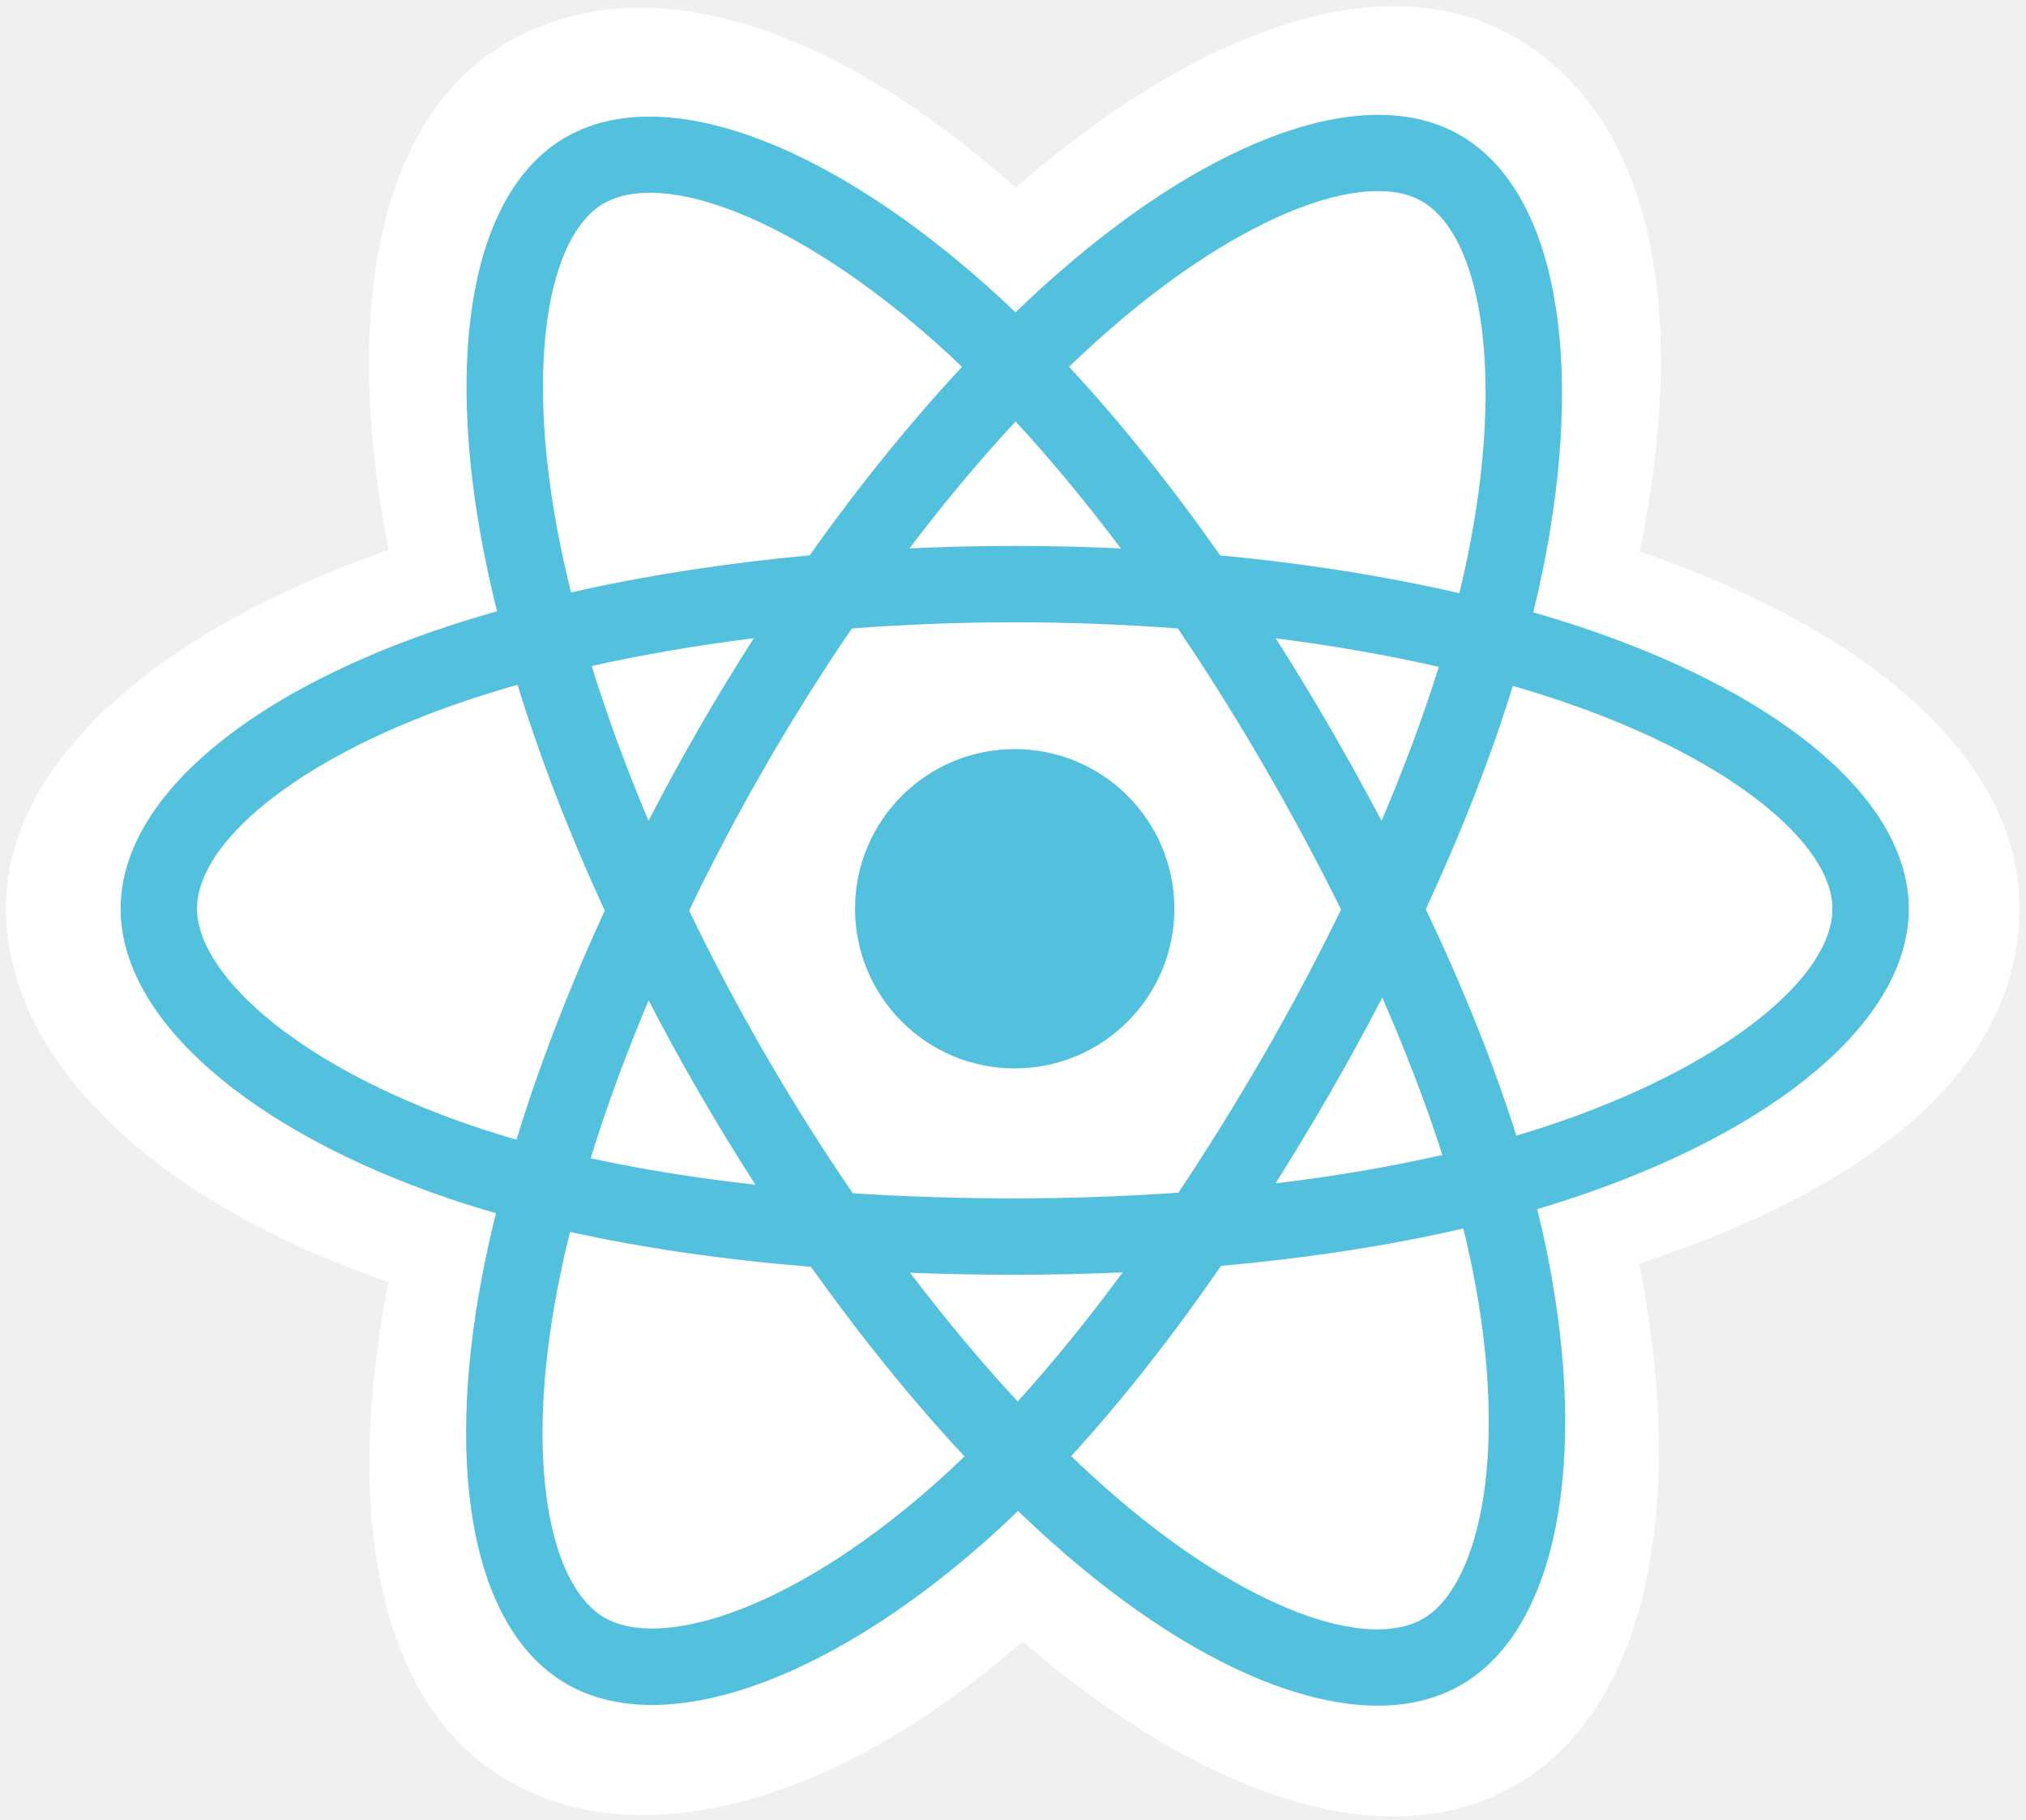
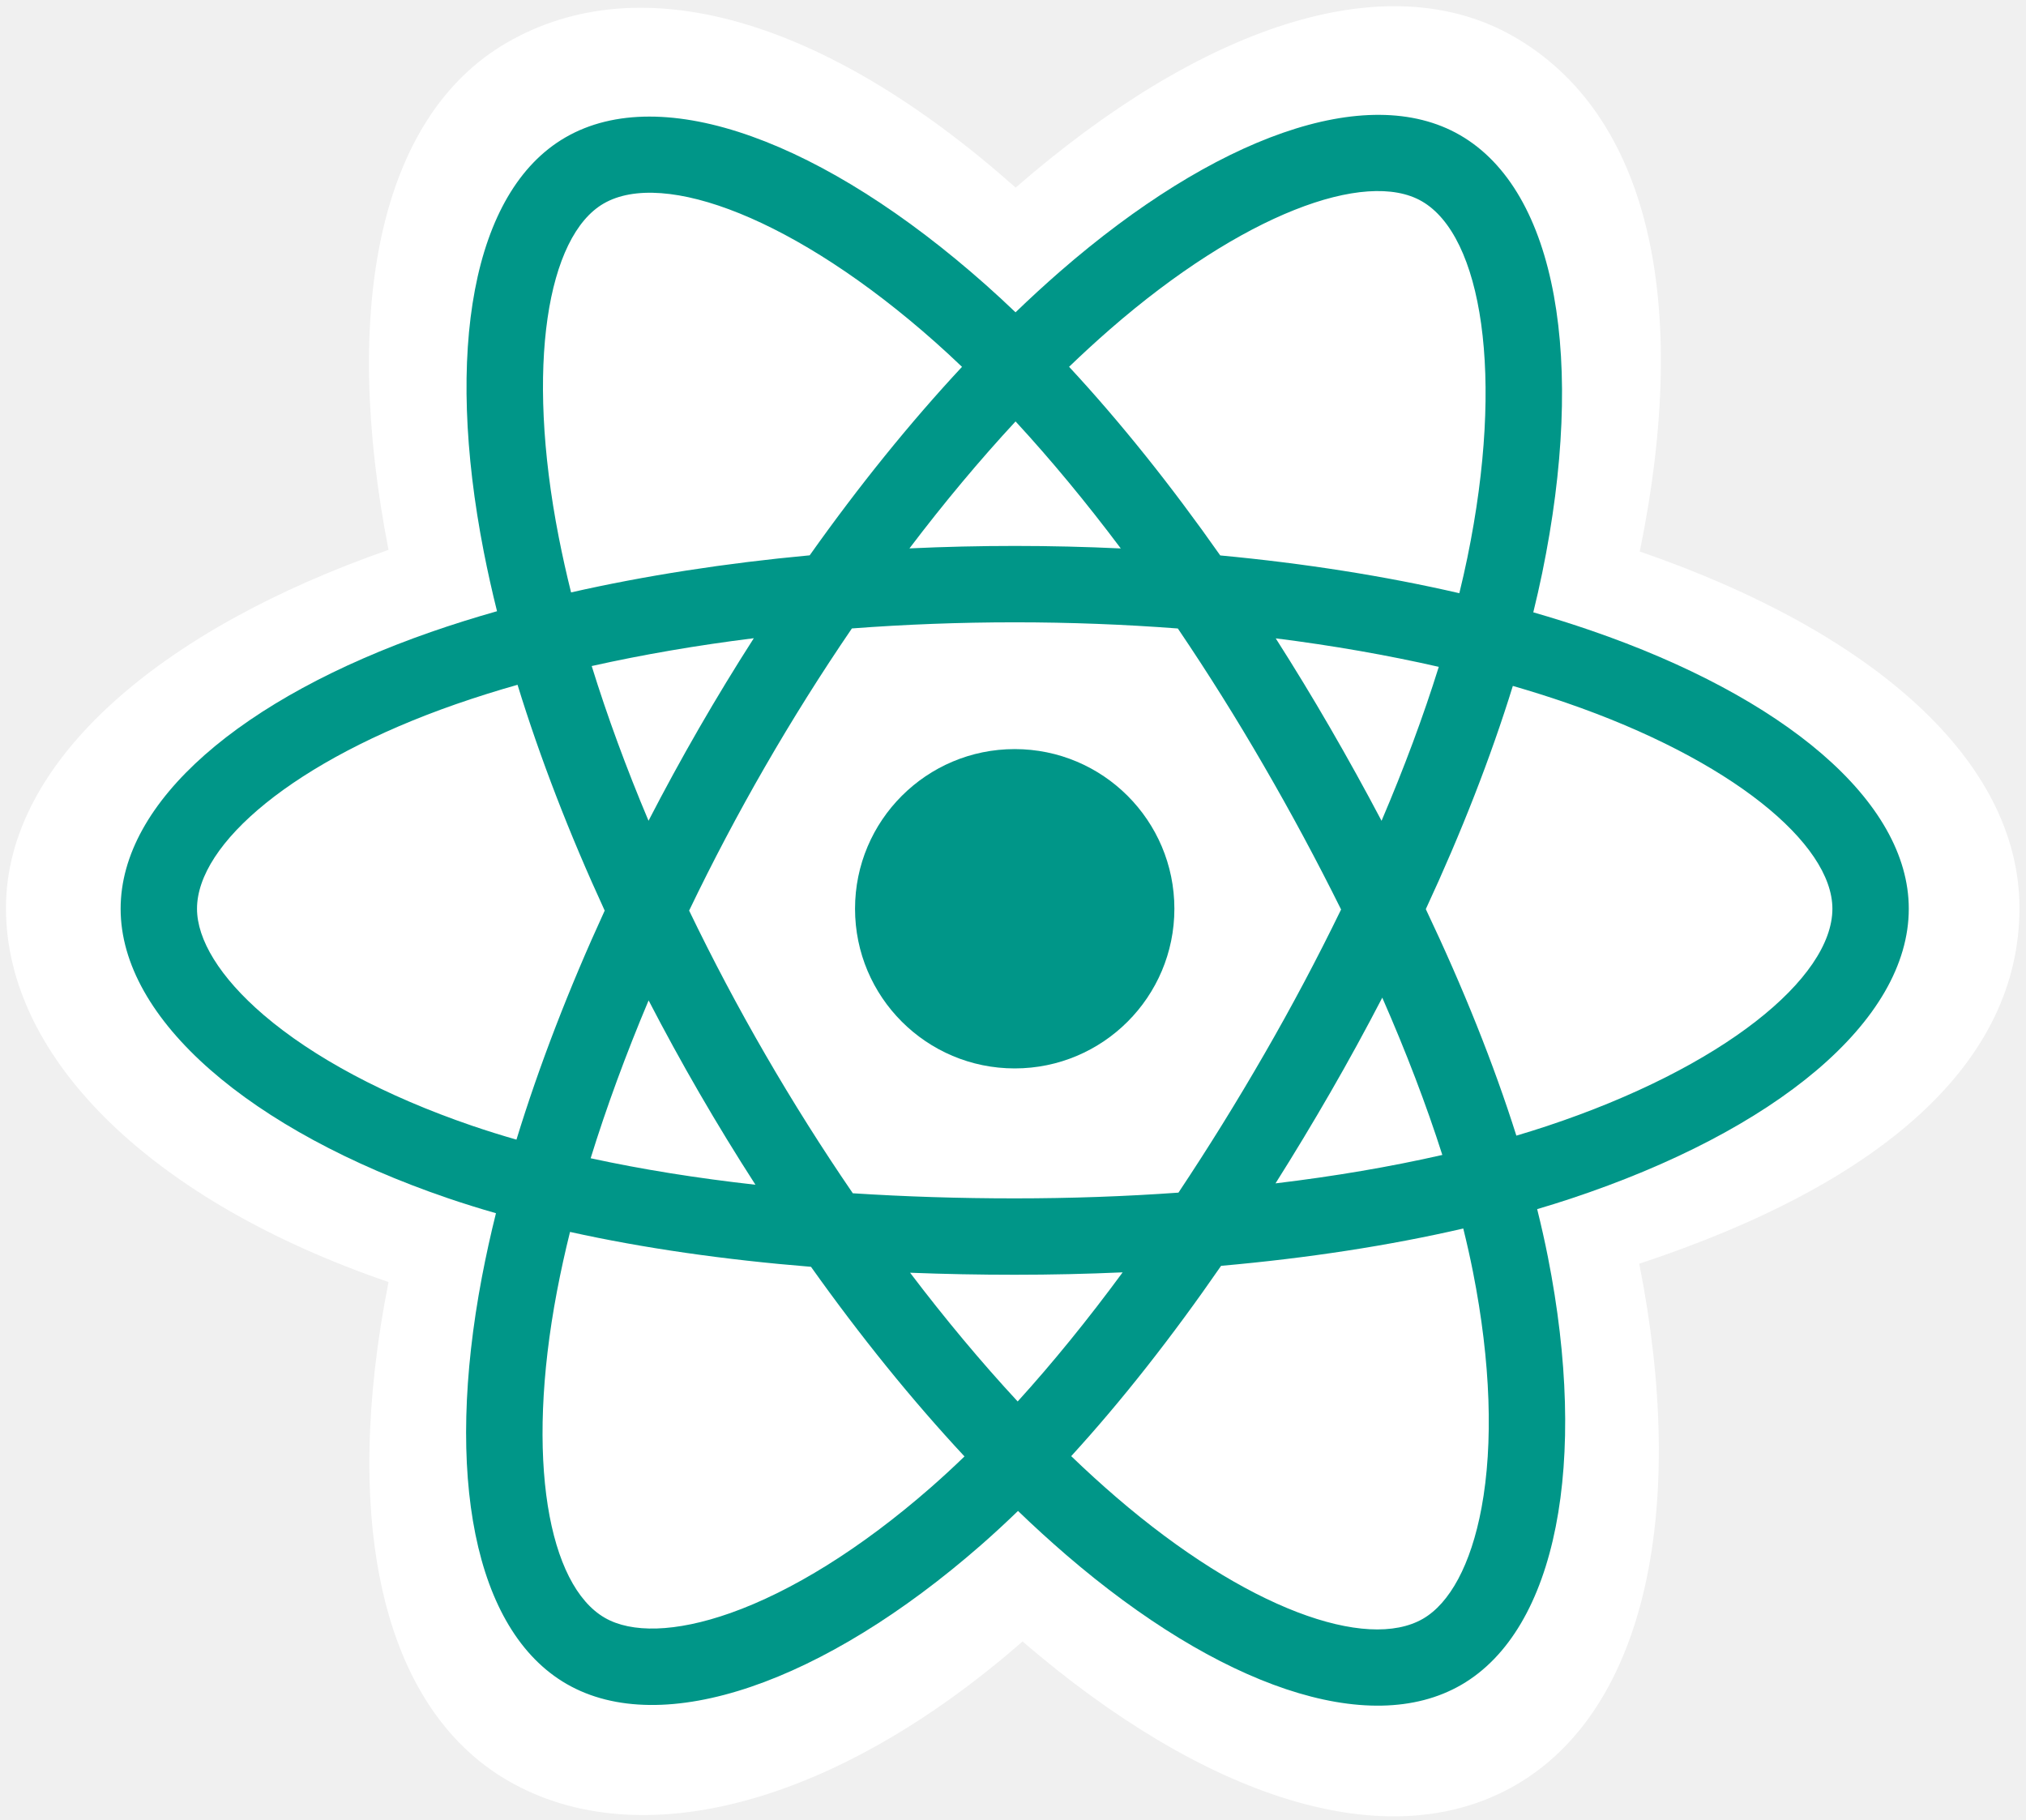
<svg xmlns="http://www.w3.org/2000/svg" width="2500" height="2246" viewBox="0 0 256 230" preserveAspectRatio="xMinYMin meet">
  <path d="M.754 114.75c0 19.215 18.763 37.152 48.343 47.263-5.907 29.737-1.058 53.706 15.136 63.045 16.645 9.6 41.443 2.955 64.98-17.62 22.943 19.744 46.13 27.514 62.31 18.148 16.63-9.627 21.687-35.221 15.617-65.887 30.81-10.186 48.044-25.481 48.044-44.949 0-18.769-18.797-35.006-47.979-45.052 6.535-31.933.998-55.32-15.867-65.045-16.259-9.376-39.716-1.204-62.996 19.056C104.122 2.205 80.897-4.36 64.05 5.392 47.806 14.795 43.171 39.2 49.097 69.487 20.515 79.452.754 96.057.754 114.75z" fill="#FFF" />
-   <path d="M201.025 79.674a151.364 151.364 0 0 0-7.274-2.292 137.5 137.5 0 0 0 1.124-4.961c5.506-26.728 1.906-48.26-10.388-55.348-11.787-6.798-31.065.29-50.535 17.233a151.136 151.136 0 0 0-5.626 5.163 137.573 137.573 0 0 0-3.744-3.458c-20.405-18.118-40.858-25.752-53.139-18.643-11.776 6.817-15.264 27.06-10.307 52.39a150.91 150.91 0 0 0 1.67 7.484c-2.894.822-5.689 1.698-8.363 2.63-23.922 8.34-39.2 21.412-39.2 34.97 0 14.004 16.4 28.05 41.318 36.566a128.44 128.44 0 0 0 6.11 1.91 147.813 147.813 0 0 0-1.775 8.067c-4.726 24.89-1.035 44.653 10.71 51.428 12.131 6.995 32.491-.195 52.317-17.525 1.567-1.37 3.14-2.823 4.715-4.346a148.34 148.34 0 0 0 6.108 5.573c19.204 16.525 38.17 23.198 49.905 16.405 12.12-7.016 16.058-28.247 10.944-54.078-.39-1.973-.845-3.988-1.355-6.04 1.43-.422 2.833-.858 4.202-1.312 25.904-8.582 42.757-22.457 42.757-36.648 0-13.607-15.77-26.767-40.174-35.168z" fill="#53C1DE" />
+   <path d="M201.025 79.674a151.364 151.364 0 0 0-7.274-2.292 137.5 137.5 0 0 0 1.124-4.961c5.506-26.728 1.906-48.26-10.388-55.348-11.787-6.798-31.065.29-50.535 17.233a151.136 151.136 0 0 0-5.626 5.163 137.573 137.573 0 0 0-3.744-3.458c-20.405-18.118-40.858-25.752-53.139-18.643-11.776 6.817-15.264 27.06-10.307 52.39a150.91 150.91 0 0 0 1.67 7.484c-2.894.822-5.689 1.698-8.363 2.63-23.922 8.34-39.2 21.412-39.2 34.97 0 14.004 16.4 28.05 41.318 36.566a128.44 128.44 0 0 0 6.11 1.91 147.813 147.813 0 0 0-1.775 8.067c-4.726 24.89-1.035 44.653 10.71 51.428 12.131 6.995 32.491-.195 52.317-17.525 1.567-1.37 3.14-2.823 4.715-4.346a148.34 148.34 0 0 0 6.108 5.573c19.204 16.525 38.17 23.198 49.905 16.405 12.12-7.016 16.058-28.247 10.944-54.078-.39-1.973-.845-3.988-1.355-6.04 1.43-.422 2.833-.858 4.202-1.312 25.904-8.582 42.757-22.457 42.757-36.648 0-13.607-15.77-26.767-40.174-35.168z" fill="#009688" />
  <path d="M195.406 142.328c-1.235.409-2.503.804-3.795 1.187-2.86-9.053-6.72-18.68-11.442-28.625 4.507-9.71 8.217-19.213 10.997-28.208 2.311.67 4.555 1.375 6.717 2.12 20.91 7.197 33.664 17.84 33.664 26.04 0 8.735-13.775 20.075-36.14 27.486zm-9.28 18.389c2.261 11.422 2.584 21.749 1.086 29.822-1.346 7.254-4.052 12.09-7.398 14.027-7.121 4.122-22.35-1.236-38.772-15.368-1.883-1.62-3.78-3.35-5.682-5.18 6.367-6.964 12.73-15.06 18.94-24.05 10.924-.969 21.244-2.554 30.603-4.717.46 1.86.87 3.683 1.223 5.466zm-93.85 43.137c-6.957 2.457-12.498 2.527-15.847.596-7.128-4.11-10.09-19.98-6.049-41.265a138.507 138.507 0 0 1 1.65-7.502c9.255 2.047 19.5 3.52 30.45 4.408 6.251 8.797 12.798 16.883 19.396 23.964a118.863 118.863 0 0 1-4.305 3.964c-8.767 7.664-17.552 13.1-25.294 15.835zm-32.593-61.58c-11.018-3.766-20.117-8.66-26.354-14-5.604-4.8-8.434-9.565-8.434-13.432 0-8.227 12.267-18.722 32.726-25.855a139.276 139.276 0 0 1 7.777-2.447c2.828 9.197 6.537 18.813 11.013 28.537-4.534 9.869-8.296 19.638-11.15 28.943a118.908 118.908 0 0 1-5.578-1.746zm10.926-74.37c-4.247-21.703-1.427-38.074 5.67-42.182 7.56-4.376 24.275 1.864 41.893 17.507 1.126 1 2.257 2.047 3.39 3.13-6.564 7.049-13.051 15.074-19.248 23.82-10.627.985-20.8 2.567-30.152 4.686a141.525 141.525 0 0 1-1.553-6.962zm97.467 24.067a306.982 306.982 0 0 0-6.871-11.3c7.21.91 14.117 2.12 20.603 3.601-1.947 6.241-4.374 12.767-7.232 19.457a336.42 336.42 0 0 0-6.5-11.758zm-39.747-38.714c4.452 4.823 8.911 10.209 13.297 16.052a284.245 284.245 0 0 0-26.706-.006c4.39-5.789 8.887-11.167 13.409-16.046zm-40.002 38.78a285.24 285.24 0 0 0-6.378 11.685c-2.811-6.667-5.216-13.222-7.18-19.552 6.447-1.443 13.322-2.622 20.485-3.517a283.79 283.79 0 0 0-6.927 11.384zm7.133 57.683c-7.4-.826-14.379-1.945-20.824-3.348 1.995-6.442 4.453-13.138 7.324-19.948a283.494 283.494 0 0 0 6.406 11.692 285.27 285.27 0 0 0 7.094 11.604zm33.136 27.389c-4.575-4.937-9.138-10.397-13.595-16.27 4.326.17 8.737.256 13.22.256 4.606 0 9.159-.103 13.64-.303-4.4 5.98-8.843 11.448-13.265 16.317zm46.072-51.032c3.02 6.884 5.566 13.544 7.588 19.877-6.552 1.495-13.625 2.699-21.078 3.593a337.537 337.537 0 0 0 6.937-11.498 306.632 306.632 0 0 0 6.553-11.972zm-14.915 7.15a316.478 316.478 0 0 1-10.84 17.49c-6.704.479-13.632.726-20.692.726-7.031 0-13.871-.219-20.458-.646A273.798 273.798 0 0 1 96.72 133.28a271.334 271.334 0 0 1-9.64-18.206 273.864 273.864 0 0 1 9.611-18.216v.002a271.252 271.252 0 0 1 10.956-17.442c6.72-.508 13.61-.774 20.575-.774 6.996 0 13.895.268 20.613.78a290.704 290.704 0 0 1 10.887 17.383 316.418 316.418 0 0 1 9.741 18.13 290.806 290.806 0 0 1-9.709 18.29zm19.913-107.792c7.566 4.364 10.509 21.961 5.755 45.038a127.525 127.525 0 0 1-1.016 4.492c-9.374-2.163-19.554-3.773-30.212-4.773-6.209-8.841-12.642-16.88-19.1-23.838a141.92 141.92 0 0 1 5.196-4.766c16.682-14.518 32.273-20.25 39.377-16.153z" fill="#FFF" />
-   <path d="M128.221 94.665c11.144 0 20.177 9.034 20.177 20.177 0 11.144-9.033 20.178-20.177 20.178-11.143 0-20.177-9.034-20.177-20.178 0-11.143 9.034-20.177 20.177-20.177" fill="#53C1DE" />
+   <path d="M128.221 94.665c11.144 0 20.177 9.034 20.177 20.177 0 11.144-9.033 20.178-20.177 20.178-11.143 0-20.177-9.034-20.177-20.178 0-11.143 9.034-20.177 20.177-20.177" fill="#009688" />
</svg>
